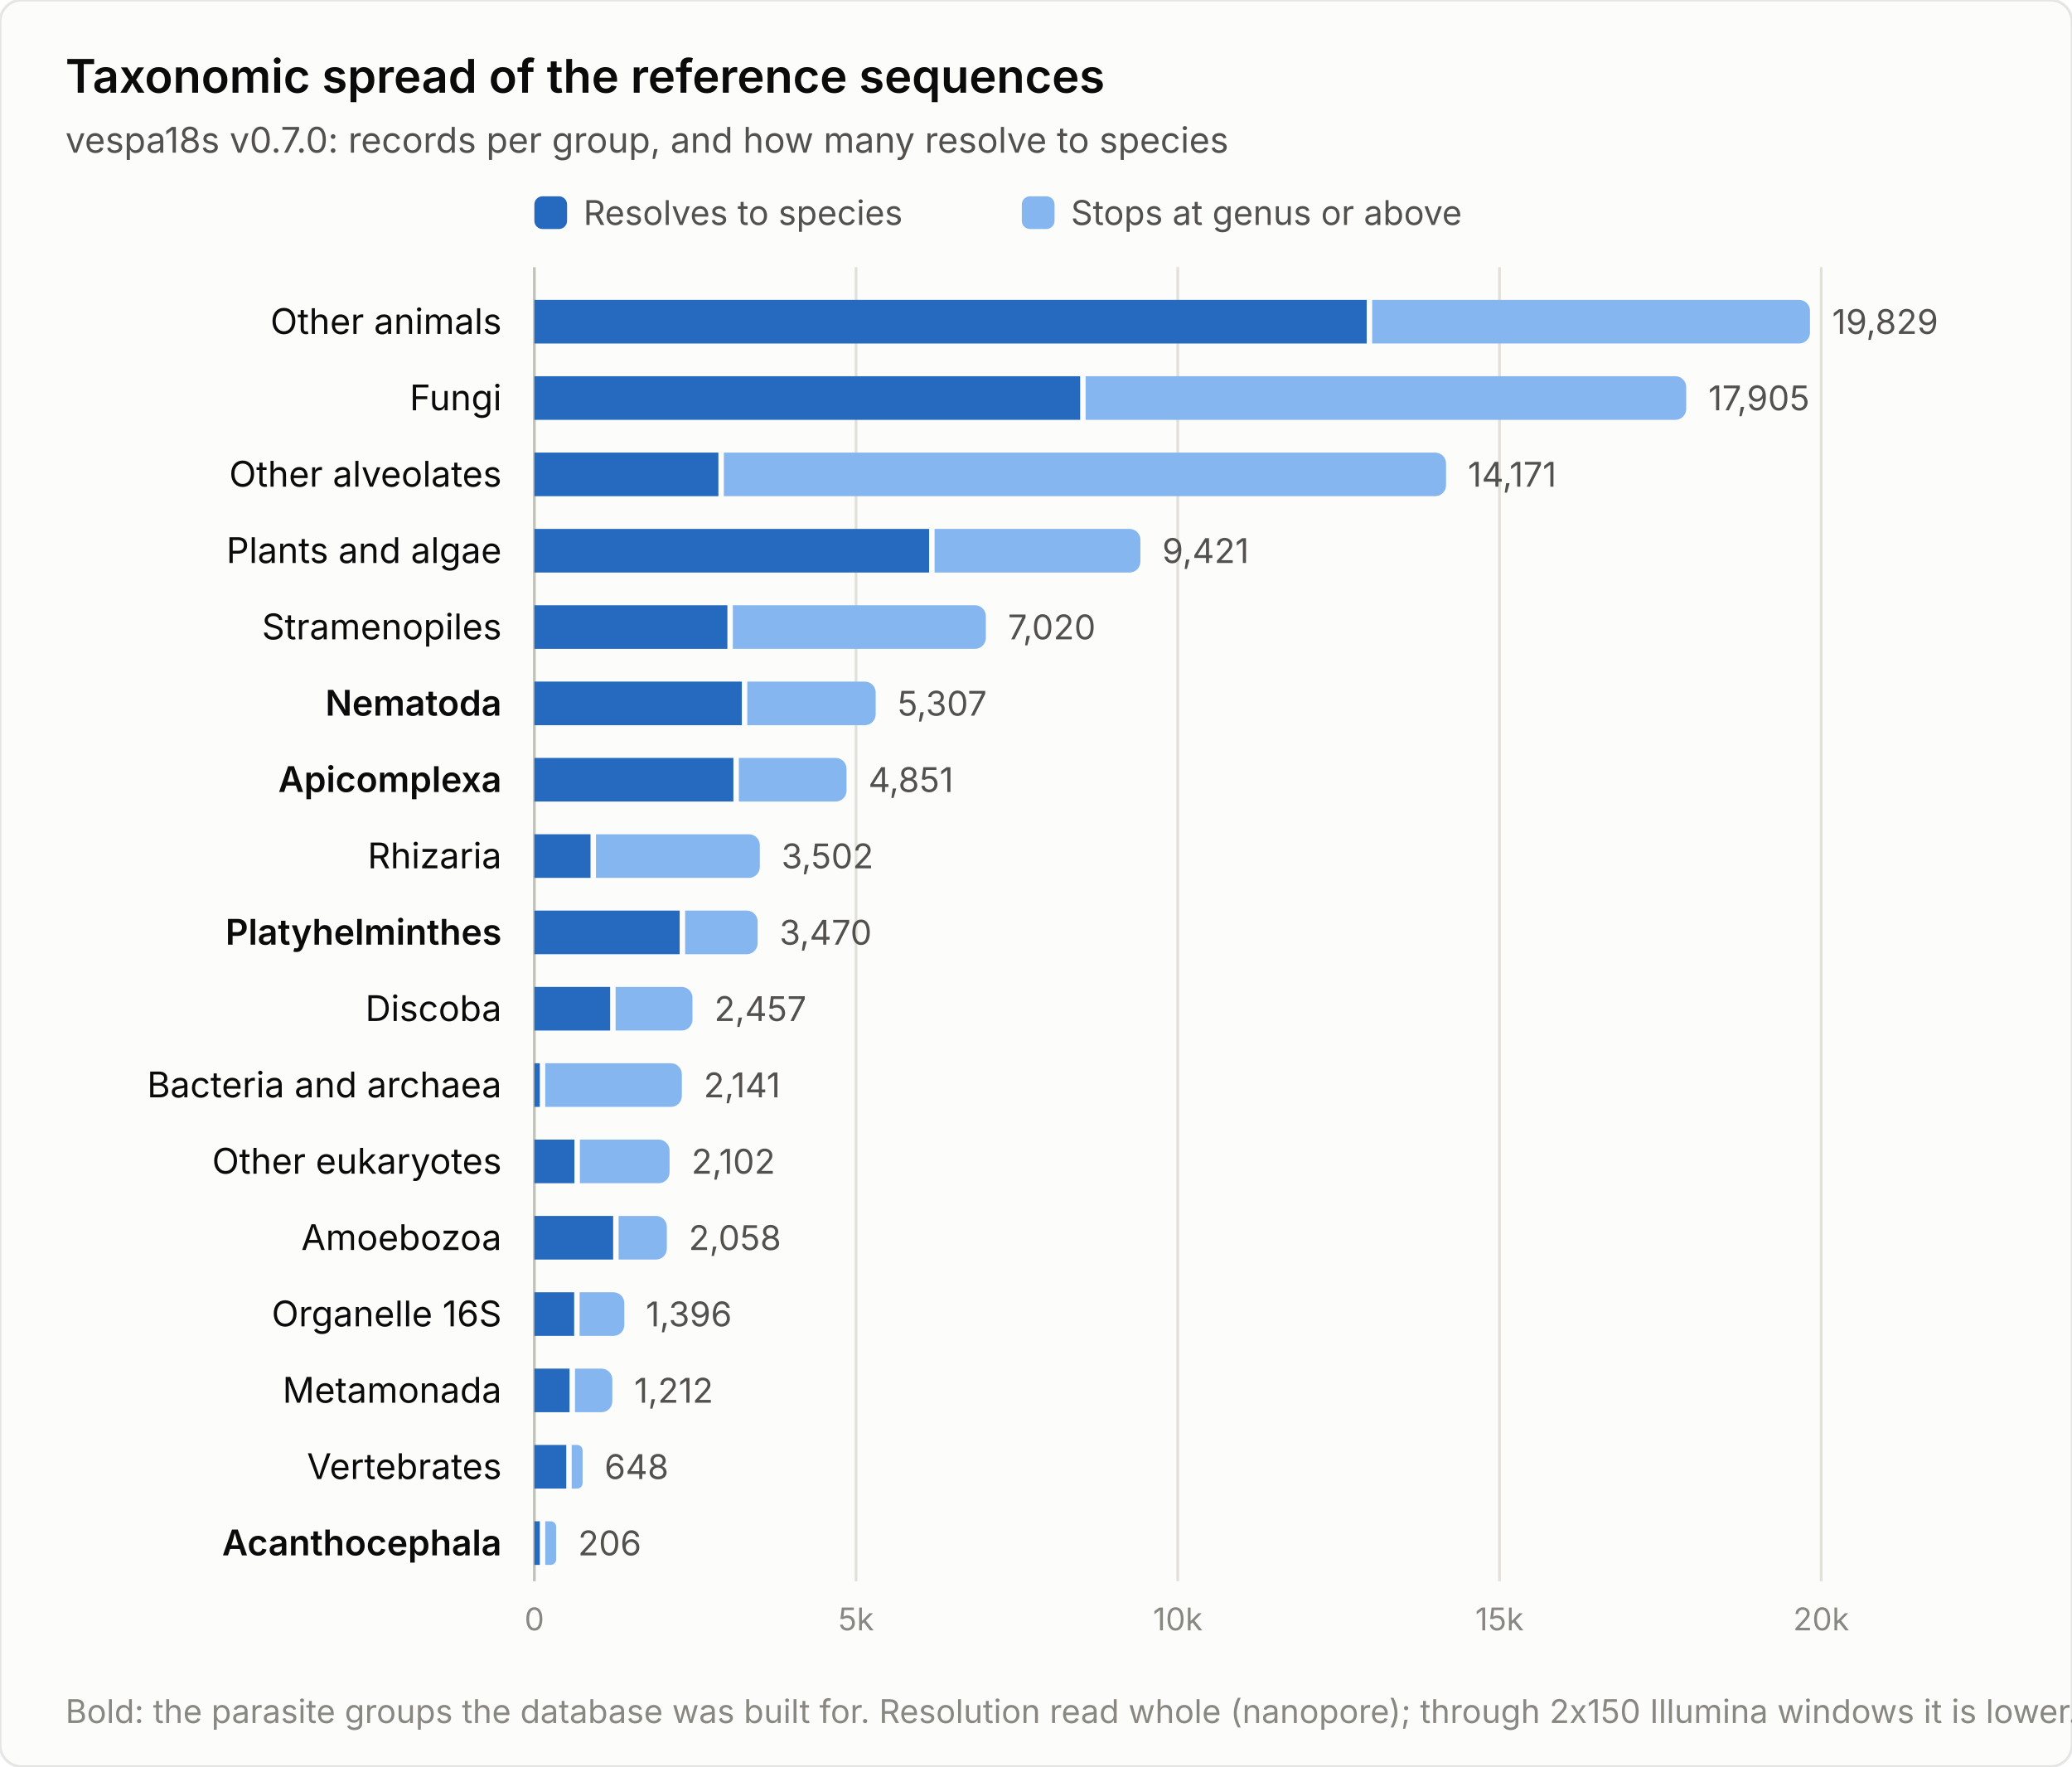
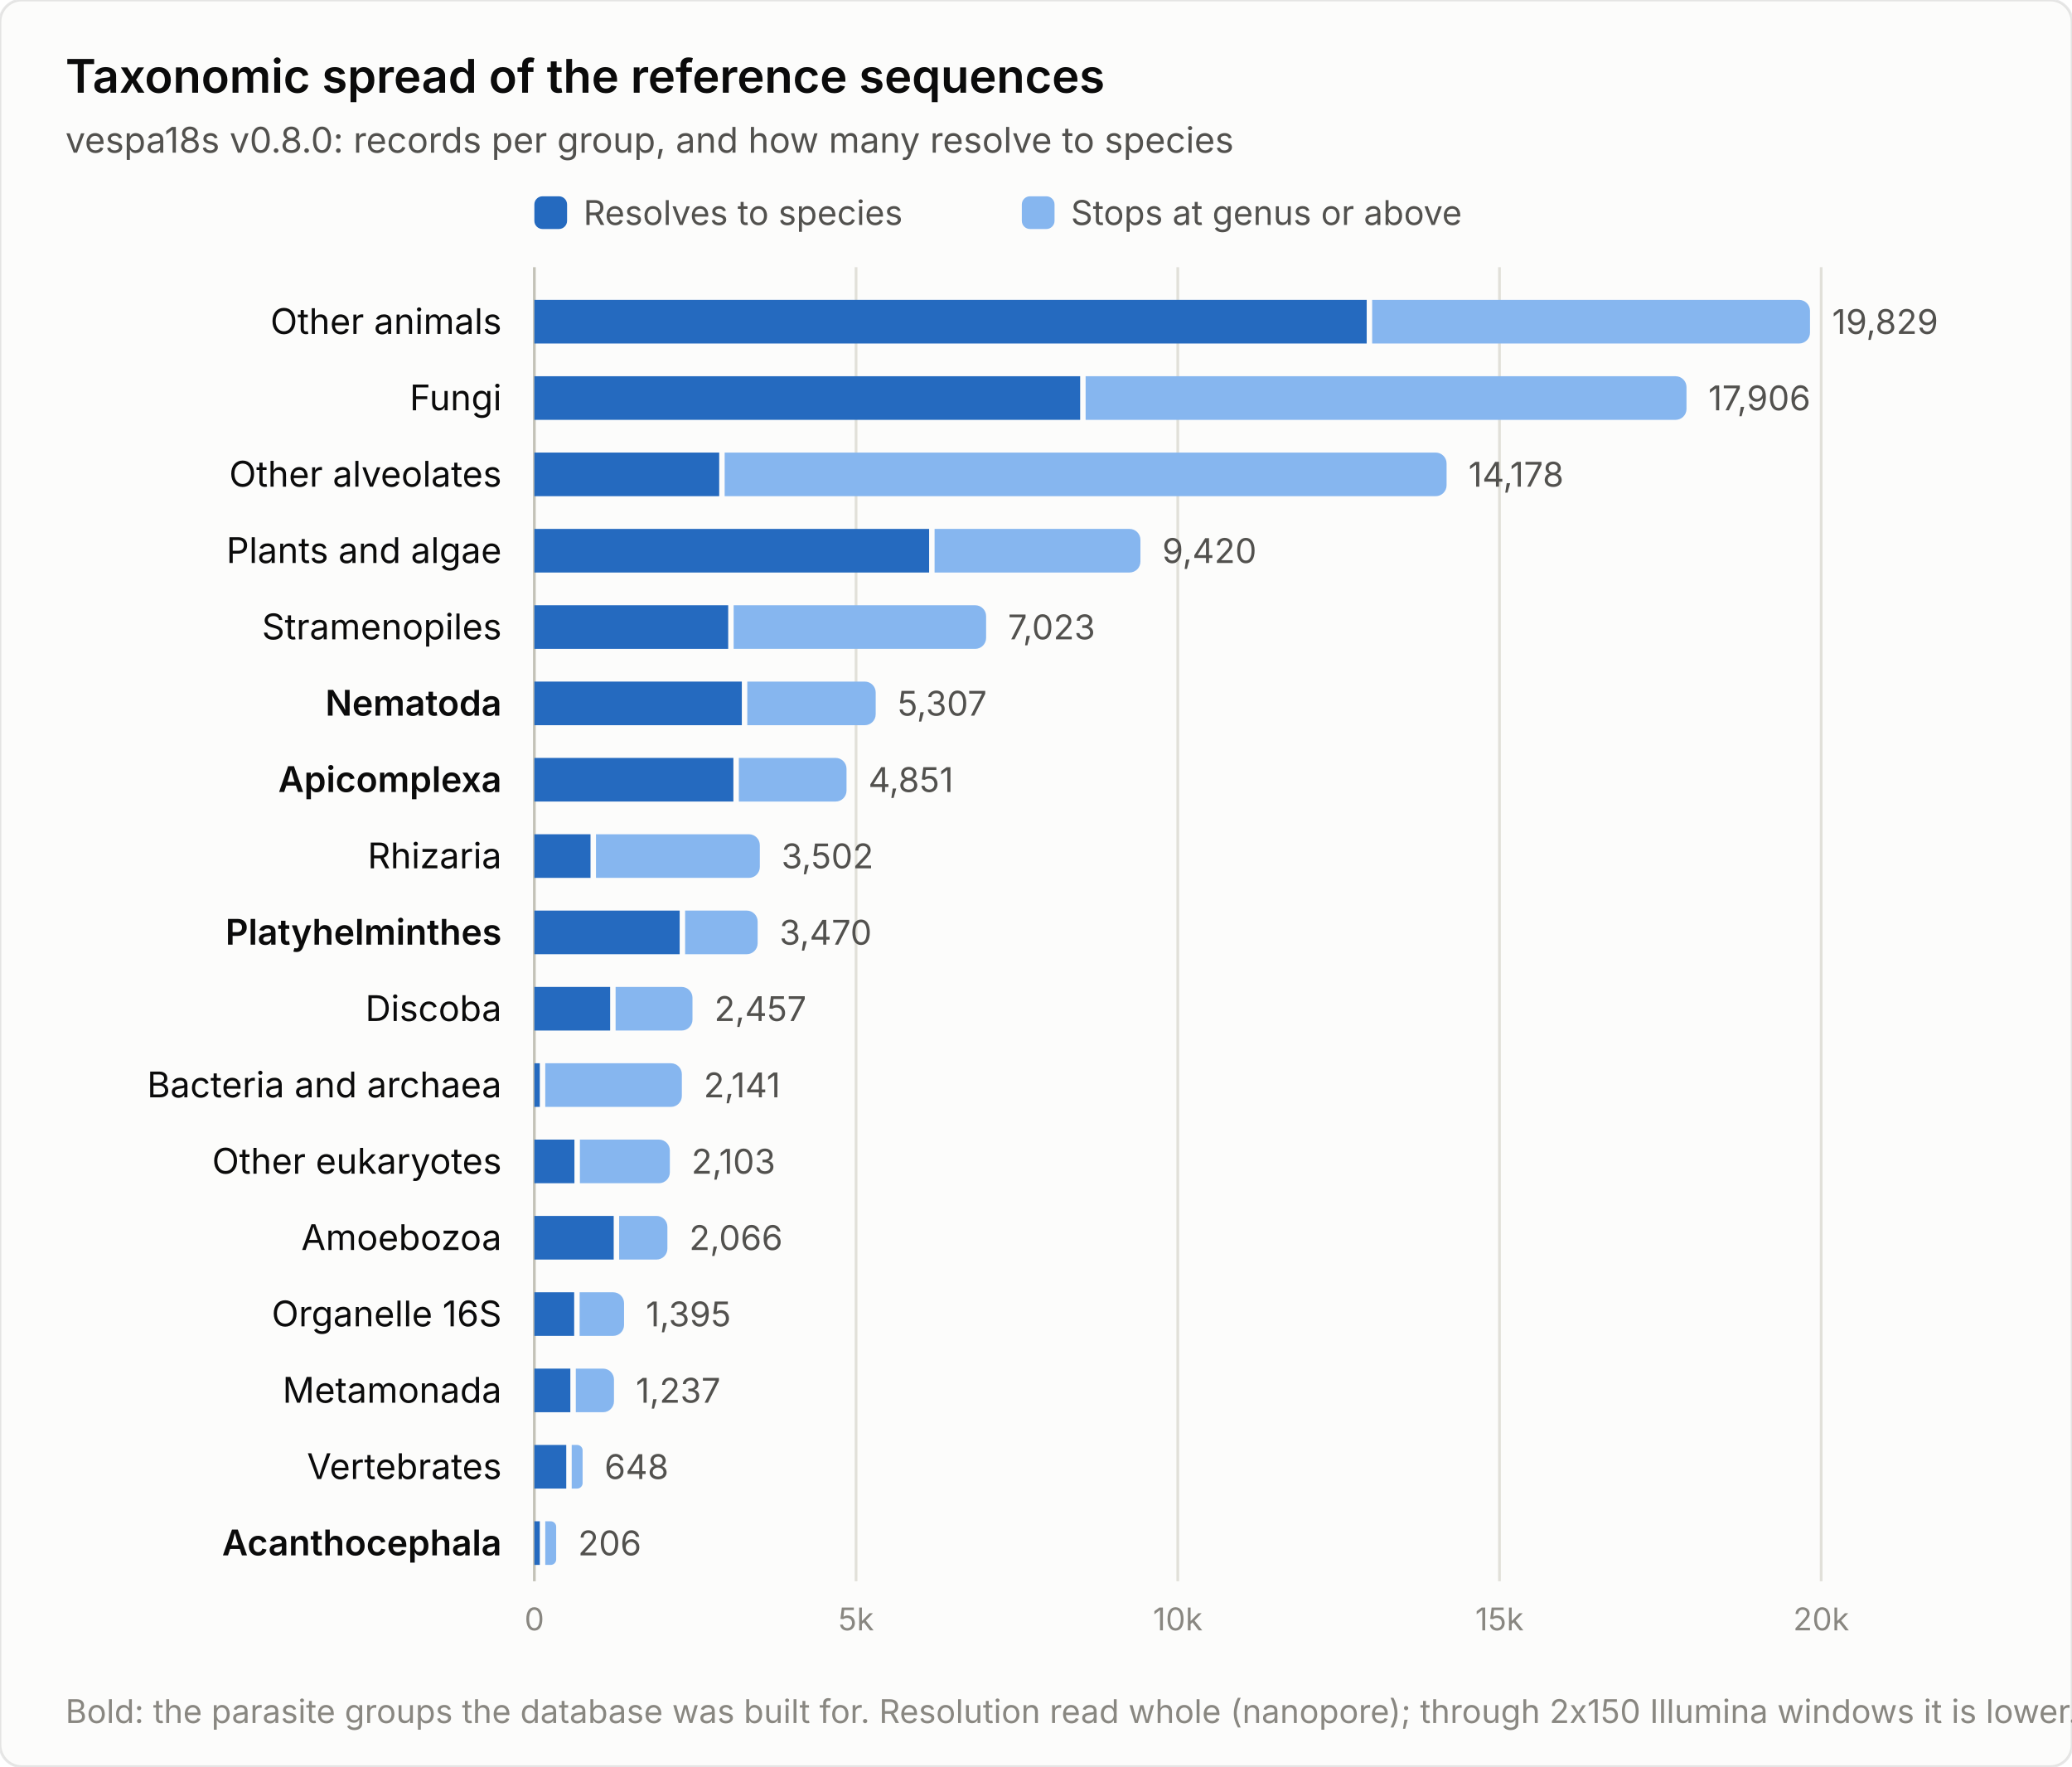
<svg xmlns="http://www.w3.org/2000/svg" width="760" height="648" viewBox="0 0 760 648" font-family="system-ui, -apple-system, &quot;Segoe UI&quot;, sans-serif" role="img" aria-label="Taxonomic spread of the reference sequences">
  <rect width="760" height="648" rx="8" fill="#fcfcfb" stroke="rgba(11,11,11,0.10)" />
  <text x="24" y="34" font-size="17" font-weight="600" fill="#0b0b0b">Taxonomic spread of the reference sequences</text>
-   <text x="24" y="56" font-size="13" fill="#52514e">vespa18s v0.7.0: records per group, and how many resolve to species</text>
+   <text x="24" y="56" font-size="13" fill="#52514e">vespa18s v0.8.0: records per group, and how many resolve to species</text>
  <rect x="196" y="72" width="12" height="12" rx="3" fill="#256abf" />
  <text x="214" y="82.5" font-size="12.5" fill="#52514e">Resolves to species</text>
  <rect x="374.8" y="72" width="12" height="12" rx="3" fill="#86b6ef" />
  <text x="392.8" y="82.5" font-size="12.5" fill="#52514e">Stops at genus or above</text>
  <line x1="196.0" y1="98" x2="196.0" y2="580" stroke="#c3c2b7" stroke-width="1" />
  <text x="196.0" y="598" font-size="11.5" fill="#898781" text-anchor="middle" font-variant-numeric="tabular-nums">0</text>
  <line x1="314.0" y1="98" x2="314.0" y2="580" stroke="#e1e0d9" stroke-width="1" />
  <text x="314.0" y="598" font-size="11.5" fill="#898781" text-anchor="middle" font-variant-numeric="tabular-nums">5k</text>
  <line x1="432.0" y1="98" x2="432.0" y2="580" stroke="#e1e0d9" stroke-width="1" />
  <text x="432.0" y="598" font-size="11.5" fill="#898781" text-anchor="middle" font-variant-numeric="tabular-nums">10k</text>
  <line x1="550.0" y1="98" x2="550.0" y2="580" stroke="#e1e0d9" stroke-width="1" />
  <text x="550.0" y="598" font-size="11.5" fill="#898781" text-anchor="middle" font-variant-numeric="tabular-nums">15k</text>
  <line x1="668.0" y1="98" x2="668.0" y2="580" stroke="#e1e0d9" stroke-width="1" />
  <text x="668.0" y="598" font-size="11.5" fill="#898781" text-anchor="middle" font-variant-numeric="tabular-nums">20k</text>
  <text x="184" y="122.5" font-size="13" font-weight="400" fill="#0b0b0b" text-anchor="end">Other animals</text>
  <rect x="196.0" y="110.0" width="305.3" height="16" fill="#256abf" />
  <path d="M503.3,110.0 h156.6 a4,4 0 0 1 4,4 v8.0 a4,4 0 0 1 -4,4 h-156.6 z" fill="#86b6ef" />
  <text x="672.0" y="122.5" font-size="12.5" fill="#52514e" font-variant-numeric="tabular-nums">19,829</text>
  <text x="184" y="150.5" font-size="13" font-weight="400" fill="#0b0b0b" text-anchor="end">Fungi</text>
  <rect x="196.0" y="138.0" width="200.2" height="16" fill="#256abf" />
-   <path d="M398.2,138.0 h216.3 a4,4 0 0 1 4,4 v8.0 a4,4 0 0 1 -4,4 h-216.3 z" fill="#86b6ef" />
-   <text x="626.6" y="150.5" font-size="12.5" fill="#52514e" font-variant-numeric="tabular-nums">17,905</text>
+   <path d="M398.2,138.0 h216.4 a4,4 0 0 1 4,4 v8.0 a4,4 0 0 1 -4,4 h-216.4 z" fill="#86b6ef" />
+   <text x="626.6" y="150.5" font-size="12.5" fill="#52514e" font-variant-numeric="tabular-nums">17,906</text>
  <text x="184" y="178.5" font-size="13" font-weight="400" fill="#0b0b0b" text-anchor="end">Other alveolates</text>
-   <rect x="196.0" y="166.0" width="67.5" height="16" fill="#256abf" />
-   <path d="M265.5,166.0 h260.9 a4,4 0 0 1 4,4 v8.0 a4,4 0 0 1 -4,4 h-260.9 z" fill="#86b6ef" />
-   <text x="538.4" y="178.5" font-size="12.5" fill="#52514e" font-variant-numeric="tabular-nums">14,171</text>
+   <rect x="196.0" y="166.0" width="67.8" height="16" fill="#256abf" />
+   <path d="M265.8,166.0 h260.8 a4,4 0 0 1 4,4 v8.0 a4,4 0 0 1 -4,4 h-260.8 z" fill="#86b6ef" />
+   <text x="538.6" y="178.5" font-size="12.5" fill="#52514e" font-variant-numeric="tabular-nums">14,178</text>
  <text x="184" y="206.5" font-size="13" font-weight="400" fill="#0b0b0b" text-anchor="end">Plants and algae</text>
  <rect x="196.0" y="194.0" width="144.8" height="16" fill="#256abf" />
  <path d="M342.8,194.0 h71.5 a4,4 0 0 1 4,4 v8.0 a4,4 0 0 1 -4,4 h-71.5 z" fill="#86b6ef" />
-   <text x="426.3" y="206.5" font-size="12.5" fill="#52514e" font-variant-numeric="tabular-nums">9,421</text>
+   <text x="426.3" y="206.5" font-size="12.5" fill="#52514e" font-variant-numeric="tabular-nums">9,420</text>
  <text x="184" y="234.5" font-size="13" font-weight="400" fill="#0b0b0b" text-anchor="end">Stramenopiles</text>
-   <rect x="196.0" y="222.0" width="70.8" height="16" fill="#256abf" />
-   <path d="M268.8,222.0 h88.8 a4,4 0 0 1 4,4 v8.0 a4,4 0 0 1 -4,4 h-88.8 z" fill="#86b6ef" />
-   <text x="369.7" y="234.5" font-size="12.5" fill="#52514e" font-variant-numeric="tabular-nums">7,020</text>
+   <rect x="196.0" y="222.0" width="71.1" height="16" fill="#256abf" />
+   <path d="M269.1,222.0 h88.6 a4,4 0 0 1 4,4 v8.0 a4,4 0 0 1 -4,4 h-88.6 z" fill="#86b6ef" />
+   <text x="369.7" y="234.5" font-size="12.5" fill="#52514e" font-variant-numeric="tabular-nums">7,023</text>
  <text x="184" y="262.5" font-size="13" font-weight="600" fill="#0b0b0b" text-anchor="end">Nematoda</text>
  <rect x="196.0" y="250.0" width="76.1" height="16" fill="#256abf" />
  <path d="M274.1,250.0 h43.1 a4,4 0 0 1 4,4 v8.0 a4,4 0 0 1 -4,4 h-43.1 z" fill="#86b6ef" />
  <text x="329.2" y="262.5" font-size="12.5" fill="#52514e" font-variant-numeric="tabular-nums">5,307</text>
  <text x="184" y="290.5" font-size="13" font-weight="600" fill="#0b0b0b" text-anchor="end">Apicomplexa</text>
  <rect x="196.0" y="278.0" width="73.0" height="16" fill="#256abf" />
  <path d="M271.0,278.0 h35.5 a4,4 0 0 1 4,4 v8.0 a4,4 0 0 1 -4,4 h-35.5 z" fill="#86b6ef" />
  <text x="318.5" y="290.5" font-size="12.5" fill="#52514e" font-variant-numeric="tabular-nums">4,851</text>
  <text x="184" y="318.5" font-size="13" font-weight="400" fill="#0b0b0b" text-anchor="end">Rhizaria</text>
  <rect x="196.0" y="306.0" width="20.6" height="16" fill="#256abf" />
  <path d="M218.6,306.0 h56.1 a4,4 0 0 1 4,4 v8.0 a4,4 0 0 1 -4,4 h-56.1 z" fill="#86b6ef" />
  <text x="286.6" y="318.5" font-size="12.5" fill="#52514e" font-variant-numeric="tabular-nums">3,502</text>
  <text x="184" y="346.5" font-size="13" font-weight="600" fill="#0b0b0b" text-anchor="end">Platyhelminthes</text>
  <rect x="196.0" y="334.0" width="53.3" height="16" fill="#256abf" />
  <path d="M251.3,334.0 h22.6 a4,4 0 0 1 4,4 v8.0 a4,4 0 0 1 -4,4 h-22.6 z" fill="#86b6ef" />
  <text x="285.9" y="346.5" font-size="12.5" fill="#52514e" font-variant-numeric="tabular-nums">3,470</text>
  <text x="184" y="374.5" font-size="13" font-weight="400" fill="#0b0b0b" text-anchor="end">Discoba</text>
  <rect x="196.0" y="362.0" width="27.8" height="16" fill="#256abf" />
  <path d="M225.8,362.0 h24.2 a4,4 0 0 1 4,4 v8.0 a4,4 0 0 1 -4,4 h-24.2 z" fill="#86b6ef" />
  <text x="262.0" y="374.5" font-size="12.5" fill="#52514e" font-variant-numeric="tabular-nums">2,457</text>
  <text x="184" y="402.5" font-size="13" font-weight="400" fill="#0b0b0b" text-anchor="end">Bacteria and archaea</text>
  <rect x="196.0" y="390.0" width="2.0" height="16" fill="#256abf" />
  <path d="M200.0,390.0 h46.1 a4,4 0 0 1 4,4 v8.0 a4,4 0 0 1 -4,4 h-46.1 z" fill="#86b6ef" />
  <text x="258.1" y="402.5" font-size="12.5" fill="#52514e" font-variant-numeric="tabular-nums">2,141</text>
  <text x="184" y="430.5" font-size="13" font-weight="400" fill="#0b0b0b" text-anchor="end">Other eukaryotes</text>
  <rect x="196.0" y="418.0" width="14.7" height="16" fill="#256abf" />
-   <path d="M212.7,418.0 h28.9 a4,4 0 0 1 4,4 v8.0 a4,4 0 0 1 -4,4 h-28.9 z" fill="#86b6ef" />
-   <text x="253.6" y="430.5" font-size="12.5" fill="#52514e" font-variant-numeric="tabular-nums">2,102</text>
+   <path d="M212.7,418.0 h29.0 a4,4 0 0 1 4,4 v8.0 a4,4 0 0 1 -4,4 h-29.0 z" fill="#86b6ef" />
+   <text x="253.6" y="430.5" font-size="12.5" fill="#52514e" font-variant-numeric="tabular-nums">2,103</text>
  <text x="184" y="458.5" font-size="13" font-weight="400" fill="#0b0b0b" text-anchor="end">Amoebozoa</text>
-   <rect x="196.0" y="446.0" width="28.9" height="16" fill="#256abf" />
-   <path d="M226.9,446.0 h13.7 a4,4 0 0 1 4,4 v8.0 a4,4 0 0 1 -4,4 h-13.7 z" fill="#86b6ef" />
-   <text x="252.6" y="458.5" font-size="12.5" fill="#52514e" font-variant-numeric="tabular-nums">2,058</text>
+   <rect x="196.0" y="446.0" width="29.1" height="16" fill="#256abf" />
+   <path d="M227.1,446.0 h13.7 a4,4 0 0 1 4,4 v8.0 a4,4 0 0 1 -4,4 h-13.7 z" fill="#86b6ef" />
+   <text x="252.8" y="458.5" font-size="12.5" fill="#52514e" font-variant-numeric="tabular-nums">2,066</text>
  <text x="184" y="486.5" font-size="13" font-weight="400" fill="#0b0b0b" text-anchor="end">Organelle 16S</text>
  <rect x="196.0" y="474.0" width="14.6" height="16" fill="#256abf" />
-   <path d="M212.6,474.0 h12.4 a4,4 0 0 1 4,4 v8.0 a4,4 0 0 1 -4,4 h-12.4 z" fill="#86b6ef" />
-   <text x="236.9" y="486.5" font-size="12.5" fill="#52514e" font-variant-numeric="tabular-nums">1,396</text>
+   <path d="M212.6,474.0 h12.3 a4,4 0 0 1 4,4 v8.0 a4,4 0 0 1 -4,4 h-12.3 z" fill="#86b6ef" />
+   <text x="236.9" y="486.5" font-size="12.5" fill="#52514e" font-variant-numeric="tabular-nums">1,395</text>
  <text x="184" y="514.5" font-size="13" font-weight="400" fill="#0b0b0b" text-anchor="end">Metamonada</text>
-   <rect x="196.0" y="502.0" width="12.9" height="16" fill="#256abf" />
-   <path d="M210.9,502.0 h9.7 a4,4 0 0 1 4,4 v8.0 a4,4 0 0 1 -4,4 h-9.7 z" fill="#86b6ef" />
-   <text x="232.6" y="514.5" font-size="12.5" fill="#52514e" font-variant-numeric="tabular-nums">1,212</text>
+   <rect x="196.0" y="502.0" width="13.2" height="16" fill="#256abf" />
+   <path d="M211.2,502.0 h10.0 a4,4 0 0 1 4,4 v8.0 a4,4 0 0 1 -4,4 h-10.0 z" fill="#86b6ef" />
+   <text x="233.2" y="514.5" font-size="12.5" fill="#52514e" font-variant-numeric="tabular-nums">1,237</text>
  <text x="184" y="542.5" font-size="13" font-weight="400" fill="#0b0b0b" text-anchor="end">Vertebrates</text>
  <rect x="196.0" y="530.0" width="11.7" height="16" fill="#256abf" />
  <path d="M209.7,530.0 h2.0 a2.0,2.0 0 0 1 2.0,2.0 v12.0 a2.0,2.0 0 0 1 -2.0,2.0 h-2.0 z" fill="#86b6ef" />
  <text x="221.7" y="542.5" font-size="12.5" fill="#52514e" font-variant-numeric="tabular-nums">648</text>
  <text x="184" y="570.5" font-size="13" font-weight="600" fill="#0b0b0b" text-anchor="end">Acanthocephala</text>
  <rect x="196.0" y="558.0" width="2.0" height="16" fill="#256abf" />
  <path d="M200.0,558.0 h2.0 a2.0,2.0 0 0 1 2.0,2.0 v12.0 a2.0,2.0 0 0 1 -2.0,2.0 h-2.0 z" fill="#86b6ef" />
  <text x="212.0" y="570.5" font-size="12.5" fill="#52514e" font-variant-numeric="tabular-nums">206</text>
  <text x="24" y="632" font-size="12" fill="#898781">Bold: the parasite groups the database was built for. Resolution read whole (nanopore); through 2x150 Illumina windows it is lower.</text>
</svg>
